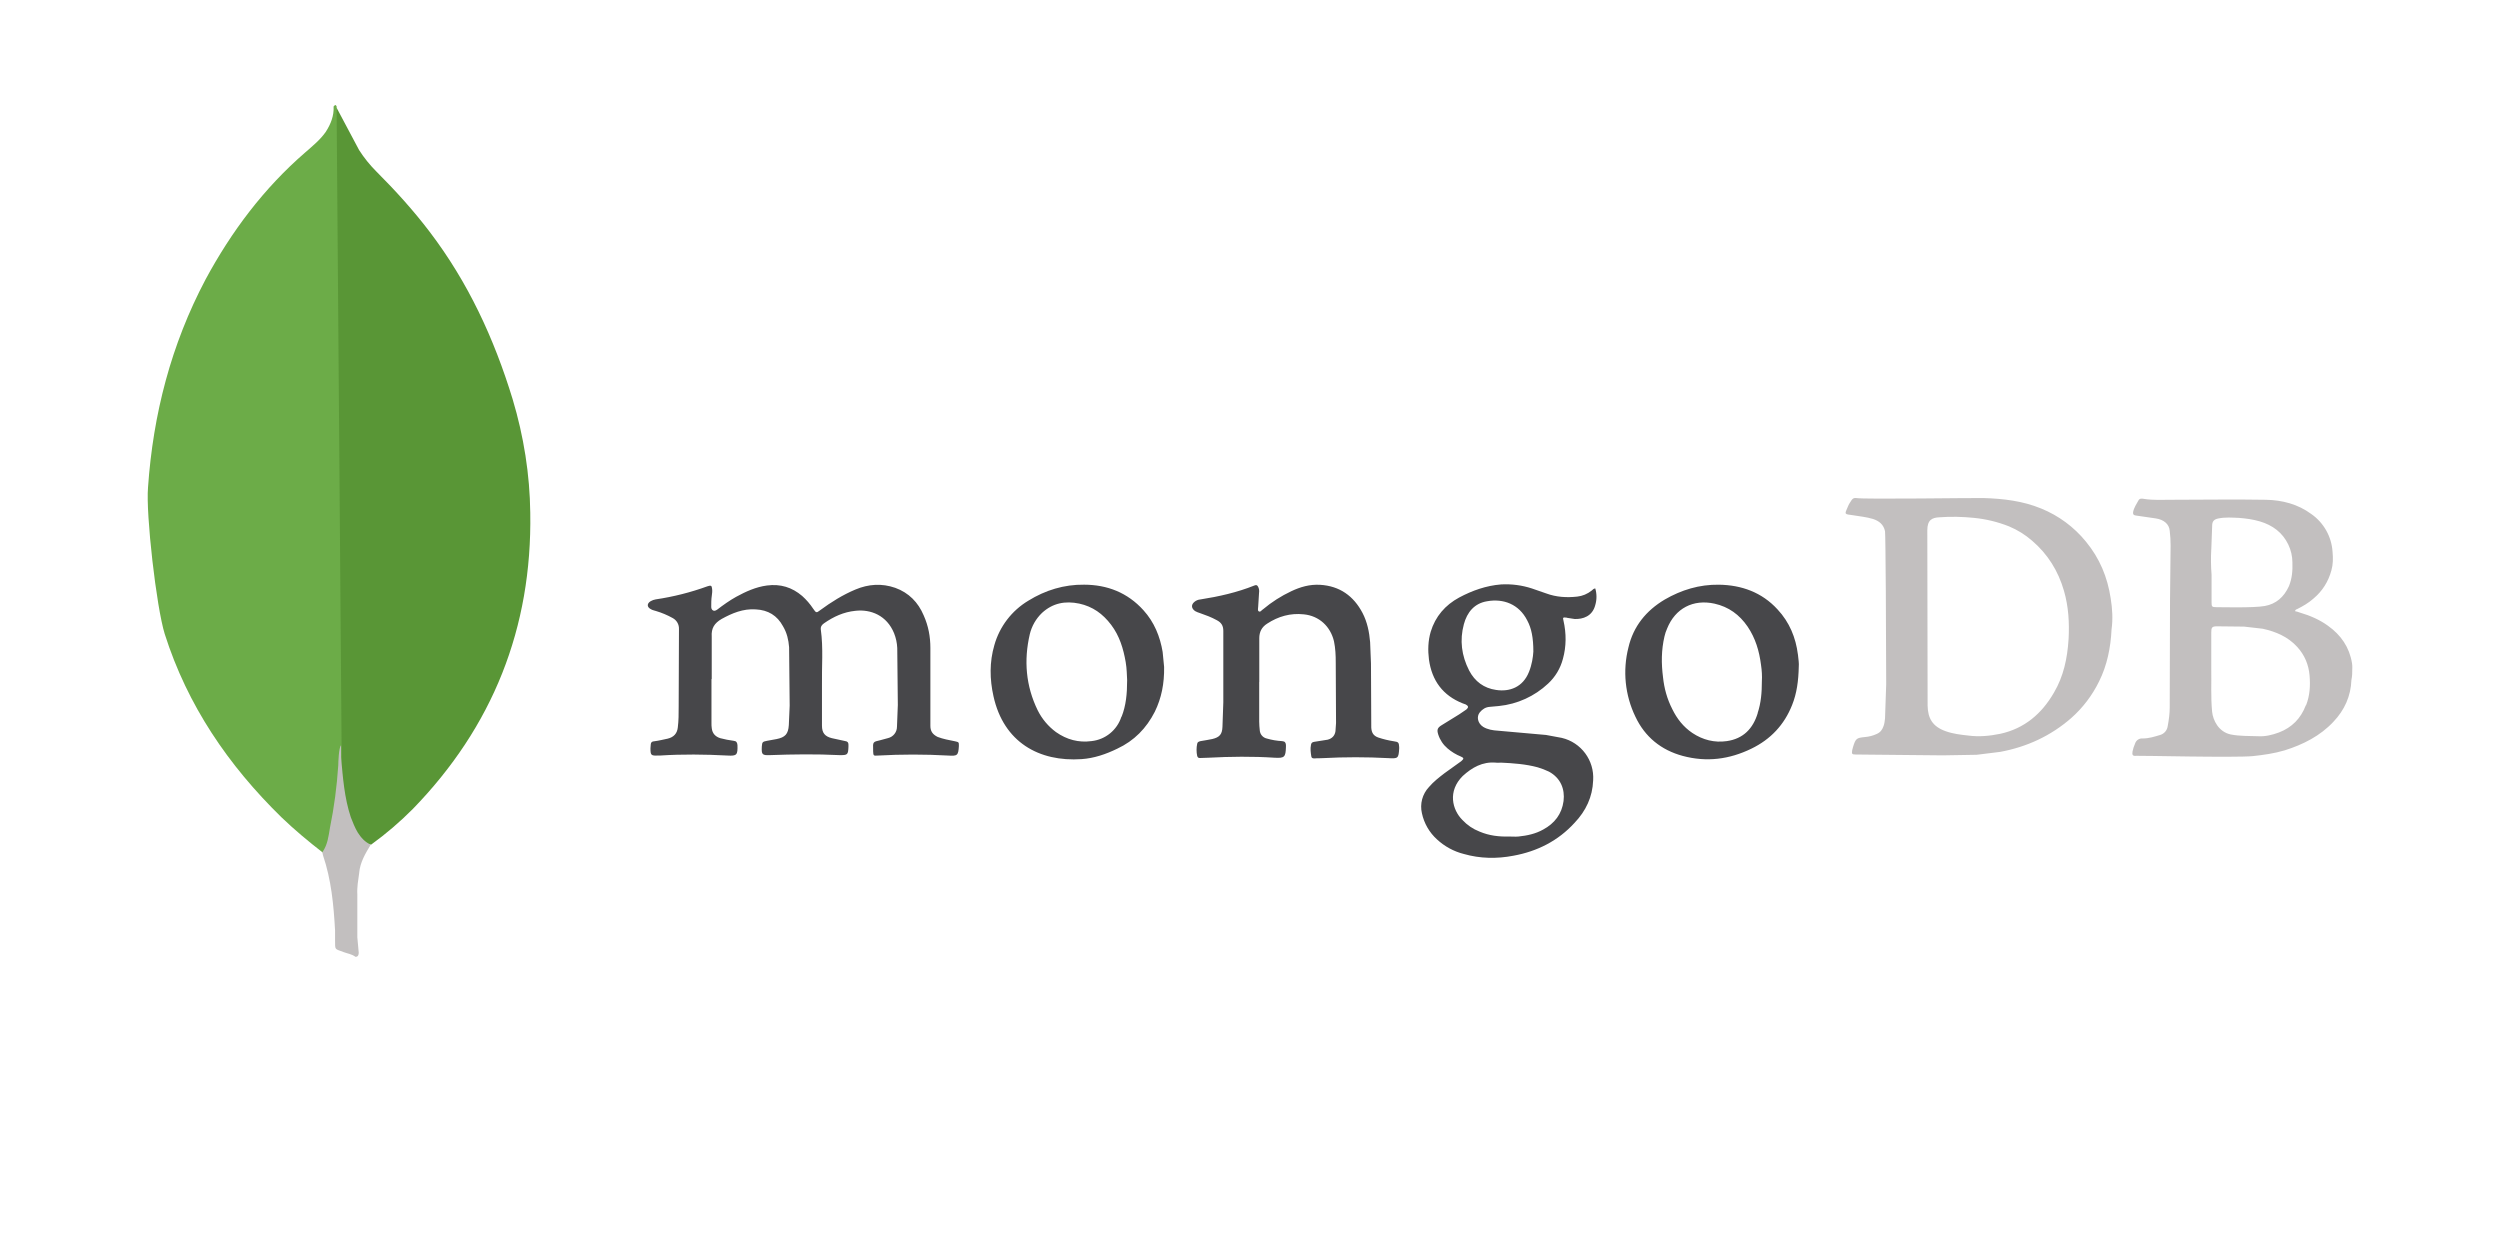
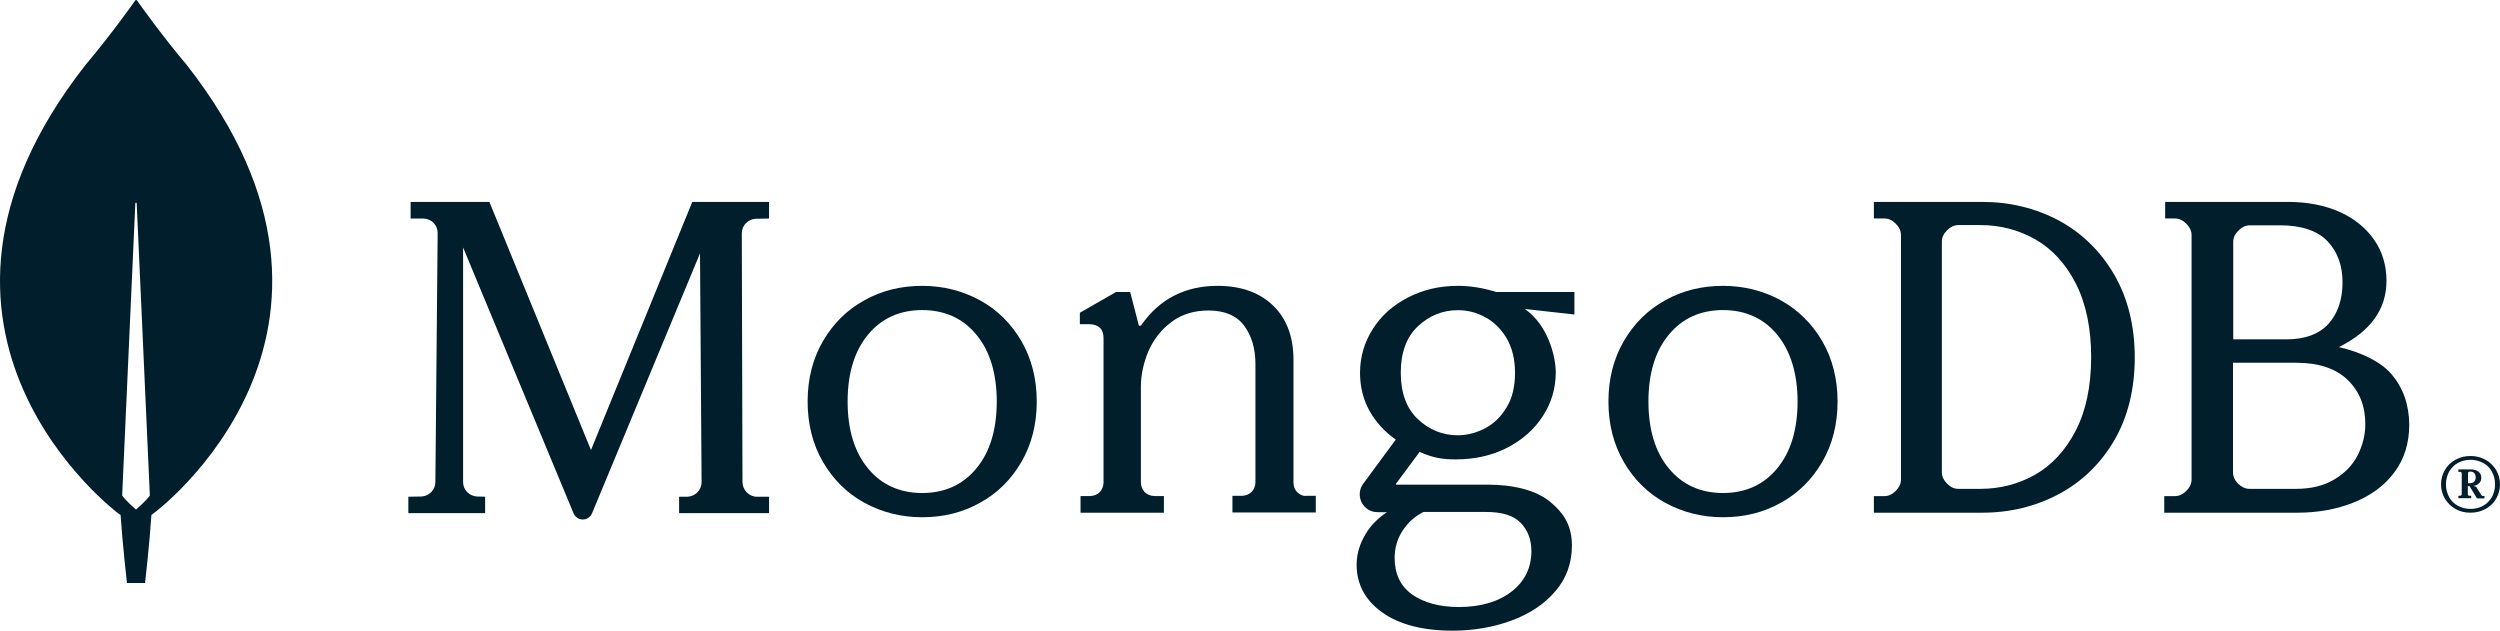
- <svg xmlns="http://www.w3.org/2000/svg" width="120" height="60">
-   <path d="M16.147 5.154l1.09 2.05a6.15 6.15 0 0 0 .824 1.024c.913.913 1.782 1.87 2.56 2.895 1.848 2.427 3.095 5.122 3.986 8.04.534 1.782.824 3.608.846 5.456.09 5.523-1.804 10.266-5.634 14.208a16.3 16.3 0 0 1-2.004 1.715c-.38 0-.557-.3-.713-.557-.3-.5-.468-1.047-.557-1.603-.134-.668-.223-1.336-.178-2.027v-.312c-.022-.067-.356-30.732-.223-30.888z" fill="#599636" />
-   <path d="M16.147 5.088c-.045-.09-.09-.022-.134.022.022.445-.134.846-.38 1.225-.267.38-.624.668-.98.98-1.982 1.715-3.54 3.786-4.788 6.102-1.648 3.118-2.516 6.458-2.76 9.977-.11 1.27.4 5.746.802 7.037 1.09 3.43 3.05 6.302 5.6 8.796.624.6 1.292 1.158 1.982 1.692.2 0 .223-.178.267-.312a6.11 6.11 0 0 0 .2-.869c.2-1.113.312-2.227.445-3.34l-.245-31.31z" fill="#6cac48" />
-   <path d="M17.24 41.9c.045-.512.3-.935.557-1.358-.267-.11-.468-.334-.624-.58-.134-.223-.245-.5-.334-.735-.312-.935-.38-1.915-.468-2.873v-.58c-.11.09-.134.846-.134.958-.067 1.024-.2 2.027-.4 3.006-.067.4-.11.802-.356 1.158 0 .045 0 .09.022.156.4 1.18.512 2.383.58 3.608v.445c0 .534-.022.423.423.6.178.067.38.09.557.223.134 0 .156-.11.156-.2l-.067-.735v-2.05c-.022-.356.045-.713.09-1.047z" fill="#c2bfbf" />
-   <g transform="matrix(1.021124 0 0 1.021124 -4.376266 -1.845946)">
-     <path d="M37.73 33.72v2.077a1.45 1.45 0 0 0 .014.246c.027.246.178.396.4.465a4.97 4.97 0 0 0 .63.123c.123.014.164.068.178.2.014.465-.027.52-.478.492-1.052-.055-2.105-.068-3.157 0h-.1c-.328.014-.355-.014-.355-.342 0-.055.014-.123.014-.178 0-.1.068-.15.164-.15.22-.027.424-.082.63-.123.287-.068.45-.246.478-.533.04-.314.04-.642.04-.957l.014-3.662a.56.56 0 0 0-.3-.52 3.89 3.89 0 0 0-.78-.328c-.082-.027-.164-.04-.232-.082-.2-.096-.205-.273-.014-.383.068-.04.15-.068.232-.082a12.42 12.42 0 0 0 2.432-.615c.164-.055.205-.04.22.123.014.1 0 .22-.014.314-.027.178-.027.355-.027.52 0 .068.014.137.082.178s.137 0 .2-.04c.287-.22.574-.424.888-.6.45-.246.93-.465 1.45-.533.63-.082 1.175.082 1.654.492a3.1 3.1 0 0 1 .519.601c.137.2.15.205.328.068.52-.383 1.066-.724 1.654-.97.615-.26 1.244-.3 1.872-.082.642.232 1.08.683 1.34 1.298.22.492.314 1 .314 1.53v3.662c0 .246.1.4.342.52.26.1.547.15.82.205.178.04.178.04.178.22-.027.45-.068.478-.506.45a29.42 29.42 0 0 0-3.293 0c-.22.014-.22.014-.232-.205v-.068c-.014-.37-.014-.37.342-.45l.355-.096a.55.55 0 0 0 .424-.533l.04-1.025-.027-2.678a2.13 2.13 0 0 0-.15-.697c-.342-.834-1.093-1.134-1.818-1.052-.547.055-1.025.273-1.476.588-.096.068-.164.15-.15.287.123.875.04 1.75.055 2.624v1.9c0 .342.137.506.465.588l.63.137c.096.014.15.055.15.164v.1c-.014.383-.04.4-.424.396-1.093-.055-2.187-.04-3.266 0-.37.014-.4-.027-.383-.4.014-.22.04-.232.246-.273l.45-.082c.4-.082.547-.232.574-.656l.04-.916-.027-2.747c-.027-.342-.1-.67-.287-.984-.273-.506-.7-.765-1.285-.793-.588-.04-1.107.178-1.6.45-.342.2-.492.437-.465.834v1.995zm25.747.083v1.927a4.13 4.13 0 0 0 .027.41.42.42 0 0 0 .328.383 3.19 3.19 0 0 0 .724.123c.137.014.164.068.178.178v.096c-.014.478-.068.533-.533.506-1.04-.068-2.077-.055-3.116 0l-.4.014c-.082 0-.1-.04-.123-.096a1.39 1.39 0 0 1 0-.574c.014-.082.068-.1.15-.123.2-.027.37-.068.56-.1.342-.082.465-.22.478-.574l.04-1.148v-3.362c0-.246-.096-.396-.314-.506-.246-.137-.506-.232-.78-.328-.082-.027-.164-.055-.232-.096-.178-.123-.2-.3-.027-.437a.49.49 0 0 1 .273-.11c.875-.137 1.722-.328 2.542-.656.096-.04.137-.014.178.068s.055.178.04.273l-.04.642c0 .082-.04.2.027.232.082.055.137-.068.205-.1a6.09 6.09 0 0 1 1.326-.847c.424-.2.86-.328 1.353-.3.916.055 1.572.52 1.995 1.326.22.424.314.888.355 1.367l.04 1 .014 3.02c.014.232.096.383.328.465a4.47 4.47 0 0 0 .738.178c.22.027.232.068.246.273v.068c-.027.465-.055.478-.52.45a28.59 28.59 0 0 0-3.061 0c-.137.014-.273 0-.4.014-.082 0-.137-.014-.15-.096-.027-.178-.055-.355-.014-.547.014-.082.055-.123.15-.137l.63-.1c.22-.055.342-.2.37-.4l.027-.383-.014-2.856c0-.328-.014-.656-.082-.984-.164-.7-.697-1.2-1.42-1.27-.63-.068-1.2.096-1.722.437-.26.164-.37.396-.37.683v2.064c0-.04 0-.04.014-.04z" fill="#47474a" />
-     <path d="M103.503 29.935c-.15-.998-.52-1.886-1.162-2.665a5.27 5.27 0 0 0-2.105-1.558c-.86-.355-1.777-.465-2.706-.492-.383-.014-5.603.068-5.986 0-.096-.014-.164.014-.22.096-.068.1-.137.205-.178.314-.164.37-.164.342.232.396.328.055.642.082.957.178.287.096.492.26.56.574.027.15.055 4.96.055 7.202l-.055 1.6c-.014.123-.027.246-.068.355-.055.164-.15.3-.314.37a1.62 1.62 0 0 1-.574.15c-.37.04-.424.055-.547.465l-.04.15c-.027.178-.014.205.164.205l4.086.04 1.6-.027 1.107-.137c1.257-.232 2.378-.752 3.334-1.585a5.55 5.55 0 0 0 1.312-1.722c.383-.765.547-1.6.588-2.446.068-.478.04-.97-.04-1.462zm-1.982 1.94c-.055.875-.232 1.722-.683 2.487-.574.998-1.394 1.695-2.528 1.94-.492.1-.984.15-1.5.082-.37-.04-.724-.082-1.066-.205-.615-.22-.834-.6-.847-1.2l-.014-8.24c0-.492.22-.6.574-.615.533-.04 1.08-.027 1.613.027a6.06 6.06 0 0 1 1.654.4 3.98 3.98 0 0 1 1.08.67c.738.63 1.23 1.42 1.5 2.35.22.752.26 1.517.22 2.282zm13.34 1.34c0-.082 0-.15-.014-.232-.123-.752-.52-1.326-1.134-1.763-.396-.287-.847-.478-1.312-.615-.082-.027-.15-.055-.232-.068.014-.068.055-.082.096-.096.273-.137.533-.287.765-.492.424-.355.7-.793.847-1.326.082-.287.082-.574.055-.875a2.35 2.35 0 0 0-.998-1.777c-.63-.465-1.367-.656-2.132-.67-1.476-.027-2.965 0-4.44 0-.424 0-.847.027-1.285-.04-.082-.014-.2-.04-.26.055-.1.178-.22.355-.26.56-.014.096.014.15.123.164l.943.137c.37.055.63.26.656.588a5.78 5.78 0 0 1 .04.683l-.027 2.555-.014 5.056c0 .3-.04.588-.096.888a.5.5 0 0 1-.355.41c-.273.082-.533.164-.82.164a.34.34 0 0 0-.355.232c-.055.123-.1.26-.123.383-.027.164.014.22.178.2.123-.014 4.633.096 5.48.014.506-.055 1-.123 1.503-.273.86-.273 1.654-.67 2.282-1.34.52-.547.82-1.203.847-1.968.04-.178.04-.355.04-.547zm-6.628-5.6l.04-1.093c0-.205.082-.3.287-.342.328-.068.656-.04.984-.027.328.027.642.068.97.164.6.178 1.066.52 1.34 1.093a1.96 1.96 0 0 1 .191.834c.014.383-.014.752-.164 1.12-.232.506-.6.834-1.134.93s-2.05.055-2.282.055c-.205 0-.22-.027-.22-.232V28.83a8.79 8.79 0 0 1-.014-1.203zm4.44 7.352c-.232.615-.656 1.04-1.257 1.27-.328.123-.656.2-1 .178-.424-.014-.847 0-1.27-.082-.574-.123-.834-.67-.875-1.066-.068-.697-.027-1.408-.04-1.927v-1.804c0-.22.027-.287.26-.287l1.285.014.875.1c.615.137 1.175.37 1.613.847.355.383.547.847.588 1.353.04.478.014.943-.164 1.394z" fill="#c2bfbf" />
-     <path d="M77.95 30.85l.355.055c.383.014.834-.123.97-.656a1.38 1.38 0 0 0 0-.78c-.082 0-.123.068-.164.096-.205.164-.437.26-.683.287-.492.055-.984.027-1.462-.15l-.67-.232a3.95 3.95 0 0 0-1.45-.19c-.697.055-1.353.287-1.968.615-.656.355-1.12.888-1.34 1.613-.123.424-.137.86-.082 1.298.137.998.656 1.695 1.585 2.064.055.014.096.04.15.055.123.068.137.137.027.232l-.342.232-.82.506c-.205.123-.232.22-.164.437a1.43 1.43 0 0 0 .437.656 2.28 2.28 0 0 0 .629.383c.15.068.15.1.014.22l-.78.56c-.26.2-.52.4-.738.656a1.35 1.35 0 0 0-.328 1.23 2.31 2.31 0 0 0 .71 1.23 2.9 2.9 0 0 0 1.257.683c.765.22 1.558.232 2.337.082 1.12-.205 2.1-.7 2.87-1.544.533-.56.847-1.216.875-2a1.92 1.92 0 0 0-1.476-1.995l-.738-.137-2.255-.2c-.246-.014-.492-.055-.697-.178-.26-.164-.328-.478-.164-.683.123-.15.273-.246.465-.26l.437-.04a3.96 3.96 0 0 0 2.309-1.052 2.42 2.42 0 0 0 .697-1.162c.164-.588.164-1.2.027-1.8-.04-.15-.027-.164.164-.137zm-3.35 6.807c.082.014.164 0 .246 0 .574.027 1.162.068 1.722.22a3.58 3.58 0 0 1 .533.205c.547.3.752.82.683 1.38-.082.615-.424 1.052-.957 1.34-.355.2-.752.287-1.162.328-.15.014-.287 0-.437 0-.478.014-.943-.04-1.394-.232-.314-.123-.574-.3-.806-.547-.478-.478-.7-1.353.014-2.064.437-.4.93-.683 1.558-.63zm1.558-4.264c-.287.724-.916.943-1.544.847-.574-.082-.998-.396-1.27-.916-.355-.697-.45-1.42-.246-2.173.15-.56.492-.984 1.093-1.08.765-.137 1.5.137 1.886.902.2.37.287.82.287 1.462-.014.26-.068.615-.205.957zm-17.218-.93c-.123-.738-.396-1.408-.902-1.968-.752-.834-1.708-1.2-2.788-1.203-.943-.014-1.83.26-2.624.752a3.56 3.56 0 0 0-1.599 2.091c-.232.793-.22 1.6-.04 2.405.478 2.16 2.146 3.088 4.14 2.952.588-.04 1.148-.232 1.68-.492.793-.37 1.367-.957 1.763-1.736.314-.642.45-1.326.437-2.105l-.068-.697zM57 35.497a1.66 1.66 0 0 1-1.408 1.148c-.6.082-1.162-.068-1.667-.424a2.84 2.84 0 0 1-.861-1.025c-.56-1.148-.656-2.35-.37-3.58a2.05 2.05 0 0 1 .574-.998c.506-.465 1.093-.574 1.75-.437.63.137 1.107.478 1.5.998s.574 1.12.683 1.75c.055.314.055.642.068.847 0 .656-.055 1.2-.26 1.722zm31.8-2.924c-.1-.793-.396-1.517-.957-2.118-.738-.806-1.695-1.148-2.76-1.162-.916-.014-1.763.246-2.542.697-.875.52-1.476 1.257-1.708 2.255a4.77 4.77 0 0 0 .328 3.252c.45.957 1.216 1.572 2.228 1.845 1.12.3 2.187.164 3.225-.342.902-.437 1.544-1.12 1.913-2.05.22-.547.3-1.134.314-1.818.014-.123-.014-.342-.04-.56zm-1.886 2.747c-.22.738-.683 1.216-1.462 1.326-.574.082-1.12-.055-1.613-.383-.424-.287-.724-.67-.943-1.12-.246-.478-.383-.984-.437-1.503-.082-.642-.082-1.27.068-1.913a1.95 1.95 0 0 1 .123-.369c.383-.957 1.23-1.394 2.228-1.175.67.15 1.175.52 1.558 1.08.37.547.547 1.148.63 1.8.04.26.055.533.04.765 0 .533-.04 1.025-.2 1.503z" fill="#47474a" />
-   </g>
+ <svg xmlns="http://www.w3.org/2000/svg" width="1102" height="278" viewBox="0 0 1102 278" fill="none">
+   <path d="M82.323 28.644C71.537 15.847 62.248 2.849 60.351 0.15C60.151 -0.05 59.852 -0.05 59.652 0.15C57.754 2.849 48.466 15.847 37.68 28.644C-54.902 146.721 52.261 226.406 52.261 226.406L53.16 227.006C53.959 239.303 55.956 257 55.956 257H59.951H63.946C63.946 257 65.944 239.403 66.743 227.006L67.642 226.306C67.741 226.406 174.905 146.721 82.323 28.644ZM59.951 224.606C59.951 224.606 55.158 220.507 53.859 218.408V218.207L59.652 89.633C59.652 89.233 60.251 89.233 60.251 89.633L66.044 218.207V218.408C64.745 220.507 59.951 224.606 59.951 224.606Z" fill="#001E2B" />
+   <path d="M260.501 198.369L215.845 89.301L215.745 89H181.001V96.331H186.608C188.31 96.331 189.912 97.034 191.114 98.24C192.315 99.445 192.916 101.052 192.916 102.759L191.915 212.53C191.915 215.944 189.112 218.756 185.707 218.857L180 218.957V226.188H213.843V218.957L210.338 218.857C206.934 218.756 204.13 215.944 204.13 212.53V109.086L252.792 226.188C253.492 227.895 255.094 229 256.897 229C258.699 229 260.301 227.895 261.002 226.188L308.562 111.697L309.263 212.53C309.263 216.045 306.459 218.857 302.955 218.957H299.35V226.188H339V218.957H333.593C330.189 218.957 327.385 216.045 327.285 212.63L326.985 102.859C326.985 99.344 329.788 96.532 333.193 96.432L339 96.331V89H305.157L260.501 198.369Z" fill="#001E2B" />
+   <path d="M571.869 217.046C570.764 215.94 570.162 214.431 570.162 212.62V158.696C570.162 148.435 567.151 140.386 561.127 134.652C555.205 128.917 546.973 126 536.734 126C522.378 126 511.035 131.835 503.104 143.304C503.004 143.505 502.703 143.606 502.402 143.606C502.1 143.606 501.9 143.404 501.9 143.103L498.185 128.716H491.961L476 137.871V142.901H480.116C482.023 142.901 483.629 143.404 484.734 144.411C485.838 145.417 486.44 146.926 486.44 149.038V212.519C486.44 214.33 485.838 215.839 484.734 216.946C483.629 218.052 482.124 218.656 480.317 218.656H476.301V226H513.042V218.656H509.027C507.22 218.656 505.714 218.052 504.61 216.946C503.506 215.839 502.903 214.33 502.903 212.519V170.467C502.903 165.135 504.108 159.803 506.317 154.571C508.625 149.441 512.038 145.115 516.556 141.795C521.073 138.475 526.494 136.865 532.718 136.865C539.745 136.865 545.066 139.078 548.378 143.505C551.691 147.932 553.398 153.666 553.398 160.507V212.419C553.398 214.229 552.795 215.738 551.691 216.845C550.587 217.952 549.081 218.555 547.274 218.555H543.259V225.899H580V218.555H575.985C574.479 218.757 573.073 218.153 571.869 217.046Z" fill="#001E2B" />
+   <path d="M907.546 97.212C897.39 91.804 886.039 89 873.792 89H826V96.311H830.68C832.472 96.311 834.065 97.012 835.658 98.614C837.152 100.116 837.948 101.819 837.948 103.621V211.379C837.948 213.181 837.152 214.884 835.658 216.386C834.165 217.888 832.472 218.689 830.68 218.689H826V226H873.792C886.039 226 897.39 223.196 907.546 217.788C917.701 212.38 925.966 204.368 931.94 194.154C937.914 183.939 941 171.621 941 157.6C941 143.58 937.914 131.362 931.94 121.047C925.866 110.632 917.701 102.72 907.546 97.212ZM921.784 157.4C921.784 170.219 919.494 181.034 915.013 189.747C910.533 198.46 904.558 204.969 897.19 209.176C889.823 213.382 881.658 215.485 872.896 215.485H863.238C861.446 215.485 859.853 214.784 858.26 213.181C856.766 211.679 855.97 209.977 855.97 208.174V106.526C855.97 104.723 856.667 103.121 858.26 101.518C859.753 100.016 861.446 99.215 863.238 99.215H872.896C881.658 99.215 889.823 101.318 897.19 105.524C904.558 109.73 910.533 116.24 915.013 124.952C919.494 133.765 921.784 144.681 921.784 157.4Z" fill="#001E2B" />
+   <path d="M1053.97 164.711C1049.55 159.603 1041.02 155.297 1030.99 152.993C1044.84 146.083 1051.96 136.369 1051.96 123.851C1051.96 117.041 1050.16 110.932 1046.54 105.724C1042.93 100.517 1037.81 96.311 1031.29 93.406C1024.76 90.502 1017.13 89 1008.5 89H954.402V96.311H958.718C960.524 96.311 962.13 97.012 963.736 98.614C965.242 100.116 966.045 101.819 966.045 103.621V211.379C966.045 213.181 965.242 214.884 963.736 216.386C962.231 217.888 960.524 218.689 958.718 218.689H954V226H1012.72C1021.65 226 1029.98 224.498 1037.51 221.493C1045.04 218.489 1051.06 214.083 1055.38 208.274C1059.79 202.466 1062 195.355 1062 187.143C1061.9 178.33 1059.29 170.819 1053.97 164.711ZM986.621 213.281C985.115 211.779 984.312 210.077 984.312 208.274V159.903H1012.22C1022.05 159.903 1029.58 162.407 1034.8 167.414C1040.02 172.422 1042.63 178.931 1042.63 186.943C1042.63 191.75 1041.42 196.457 1039.22 200.763C1036.91 205.17 1033.49 208.675 1028.88 211.379C1024.36 214.083 1018.74 215.485 1012.22 215.485H991.639C989.833 215.485 988.227 214.784 986.621 213.281ZM984.413 149.588V106.626C984.413 104.823 985.115 103.221 986.721 101.618C988.227 100.116 989.933 99.315 991.74 99.315H1004.99C1014.52 99.315 1021.55 101.719 1025.97 106.325C1030.38 111.032 1032.59 117.041 1032.59 124.452C1032.59 132.063 1030.48 138.172 1026.37 142.778C1022.25 147.285 1016.03 149.588 1007.8 149.588H984.413Z" fill="#001E2B" />
+   <path d="M431.999 132.388C424.329 128.196 415.763 126 406.5 126C397.237 126 388.571 128.096 381.001 132.388C373.331 136.579 367.255 142.667 362.773 150.352C358.291 158.037 356 167.02 356 177C356 186.98 358.291 195.963 362.773 203.648C367.255 211.333 373.331 217.421 381.001 221.613C388.671 225.804 397.237 228 406.5 228C415.763 228 424.429 225.904 431.999 221.613C439.669 217.421 445.745 211.333 450.227 203.648C454.709 195.963 457 186.98 457 177C457 167.02 454.709 158.037 450.227 150.352C445.745 142.667 439.669 136.579 431.999 132.388ZM439.37 177C439.37 189.276 436.382 199.256 430.405 206.442C424.529 213.628 416.461 217.321 406.5 217.321C396.54 217.321 388.471 213.628 382.595 206.442C376.618 199.256 373.63 189.276 373.63 177C373.63 164.724 376.618 154.744 382.595 147.558C388.471 140.372 396.54 136.679 406.5 136.679C416.461 136.679 424.529 140.372 430.405 147.558C436.382 154.744 439.37 164.724 439.37 177Z" fill="#001E2B" />
+   <path d="M784.999 132.388C777.329 128.196 768.763 126 759.5 126C750.237 126 741.571 128.096 734.001 132.388C726.331 136.579 720.255 142.667 715.773 150.352C711.291 158.037 709 167.02 709 177C709 186.98 711.291 195.963 715.773 203.648C720.255 211.333 726.331 217.421 734.001 221.613C741.671 225.804 750.237 228 759.5 228C768.763 228 777.429 225.904 784.999 221.613C792.669 217.421 798.745 211.333 803.227 203.648C807.709 195.963 810 186.98 810 177C810 167.02 807.709 158.037 803.227 150.352C798.745 142.667 792.569 136.579 784.999 132.388ZM792.37 177C792.37 189.276 789.381 199.256 783.405 206.442C777.528 213.628 769.46 217.321 759.5 217.321C749.539 217.321 741.471 213.628 735.595 206.442C729.618 199.256 726.63 189.276 726.63 177C726.63 164.624 729.618 154.744 735.595 147.558C741.471 140.372 749.539 136.679 759.5 136.679C769.46 136.679 777.528 140.372 783.405 147.558C789.282 154.744 792.37 164.724 792.37 177Z" fill="#001E2B" />
+   <path d="M642.64 126C634.614 126 627.292 127.704 620.671 131.113C614.05 134.522 608.834 139.135 605.122 145.05C601.411 150.865 599.505 157.383 599.505 164.301C599.505 170.517 600.909 176.232 603.818 181.346C606.627 186.259 610.439 190.369 615.254 193.778L600.909 213.23C599.103 215.636 598.903 218.844 600.207 221.451C601.611 224.158 604.219 225.763 607.229 225.763H611.342C607.329 228.47 604.119 231.678 601.912 235.488C599.304 239.799 598 244.311 598 248.923C598 257.546 601.812 264.665 609.335 269.979C616.759 275.293 627.191 278 640.332 278C649.461 278 658.188 276.496 666.113 273.588C674.138 270.681 680.658 266.369 685.473 260.755C690.389 255.14 692.897 248.322 692.897 240.501C692.897 232.28 689.887 226.464 682.865 220.85C676.847 216.137 667.417 213.631 655.68 213.631H615.555C615.455 213.631 615.354 213.53 615.354 213.53C615.354 213.53 615.254 213.33 615.354 213.23L625.787 199.193C628.596 200.496 631.204 201.298 633.511 201.799C635.918 202.301 638.627 202.501 641.636 202.501C650.063 202.501 657.687 200.797 664.307 197.388C670.928 193.979 676.245 189.367 680.057 183.451C683.868 177.636 685.774 171.119 685.774 164.201C685.774 156.781 682.163 143.245 672.332 136.327C672.332 136.227 672.433 136.227 672.433 136.227L694 138.633V128.707H659.492C654.075 127.003 648.458 126 642.64 126ZM654.677 188.765C650.865 190.77 646.752 191.873 642.64 191.873C635.919 191.873 630 189.467 624.984 184.755C619.969 180.042 617.461 173.124 617.461 164.301C617.461 155.478 619.969 148.559 624.984 143.847C630 139.135 635.919 136.728 642.64 136.728C646.853 136.728 650.865 137.731 654.677 139.836C658.489 141.842 661.599 144.95 664.107 149.061C666.514 153.172 667.818 158.285 667.818 164.301C667.818 170.417 666.614 175.53 664.107 179.541C661.699 183.652 658.489 186.76 654.677 188.765ZM627.492 225.662H654.677C662.201 225.662 667.016 227.166 670.226 230.375C673.436 233.583 675.041 237.894 675.041 242.908C675.041 250.227 672.132 256.243 666.314 260.755C660.495 265.267 652.671 267.573 643.041 267.573C634.614 267.573 627.592 265.668 622.476 262.058C617.36 258.449 614.752 252.934 614.752 245.916C614.752 241.504 615.956 237.393 618.364 233.784C620.771 230.174 623.68 227.567 627.492 225.662Z" fill="#001E2B" />
+   <path d="M1082.35 224.327C1080.37 223.244 1078.88 221.669 1077.69 219.799C1076.6 217.831 1076 215.764 1076 213.5C1076 211.236 1076.6 209.071 1077.69 207.201C1078.78 205.232 1080.37 203.756 1082.35 202.673C1084.34 201.591 1086.52 201 1089 201C1091.48 201 1093.66 201.591 1095.65 202.673C1097.63 203.756 1099.12 205.331 1100.31 207.201C1101.4 209.169 1102 211.236 1102 213.5C1102 215.764 1101.4 217.929 1100.31 219.799C1099.22 221.768 1097.63 223.244 1095.65 224.327C1093.66 225.409 1091.48 226 1089 226C1086.62 226 1084.34 225.508 1082.35 224.327ZM1094.56 222.949C1096.24 222.063 1097.44 220.685 1098.43 219.11C1099.32 217.437 1099.82 215.567 1099.82 213.5C1099.82 211.433 1099.32 209.563 1098.43 207.89C1097.53 206.217 1096.24 204.937 1094.56 204.051C1092.87 203.165 1091.08 202.673 1089 202.673C1086.92 202.673 1085.13 203.165 1083.44 204.051C1081.76 204.937 1080.56 206.315 1079.57 207.89C1078.68 209.563 1078.18 211.433 1078.18 213.5C1078.18 215.567 1078.68 217.437 1079.57 219.11C1080.47 220.783 1081.76 222.063 1083.44 222.949C1085.13 223.835 1086.92 224.327 1089 224.327C1091.08 224.327 1092.97 223.835 1094.56 222.949ZM1083.64 219.504V218.618L1083.84 218.52H1084.44C1084.63 218.52 1084.83 218.421 1084.93 218.323C1085.13 218.126 1085.13 218.028 1085.13 217.831V208.677C1085.13 208.48 1085.03 208.284 1084.93 208.185C1084.73 207.988 1084.63 207.988 1084.44 207.988H1083.84L1083.64 207.89V207.004L1083.84 206.906H1089C1090.49 206.906 1091.58 207.201 1092.47 207.89C1093.37 208.579 1093.76 209.465 1093.76 210.646C1093.76 211.532 1093.47 212.417 1092.77 213.008C1092.08 213.697 1091.28 214.091 1090.29 214.189L1091.48 214.583L1093.76 218.224C1093.96 218.52 1094.16 218.618 1094.46 218.618H1095.05L1095.15 218.717V219.602L1095.05 219.701H1091.98L1091.78 219.602L1088.6 214.287H1087.81V217.831C1087.81 218.028 1087.91 218.224 1088.01 218.323C1088.21 218.52 1088.31 218.52 1088.5 218.52H1089.1L1089.3 218.618V219.504L1089.1 219.602H1083.84L1083.64 219.504ZM1088.7 213.008C1089.5 213.008 1090.19 212.811 1090.59 212.319C1090.98 211.925 1091.28 211.236 1091.28 210.449C1091.28 209.661 1091.08 209.071 1090.69 208.579C1090.29 208.087 1089.69 207.89 1089 207.89H1088.6C1088.4 207.89 1088.21 207.988 1088.11 208.087C1087.91 208.283 1087.91 208.382 1087.91 208.579V213.008H1088.7Z" fill="#001E2B" />
</svg>
